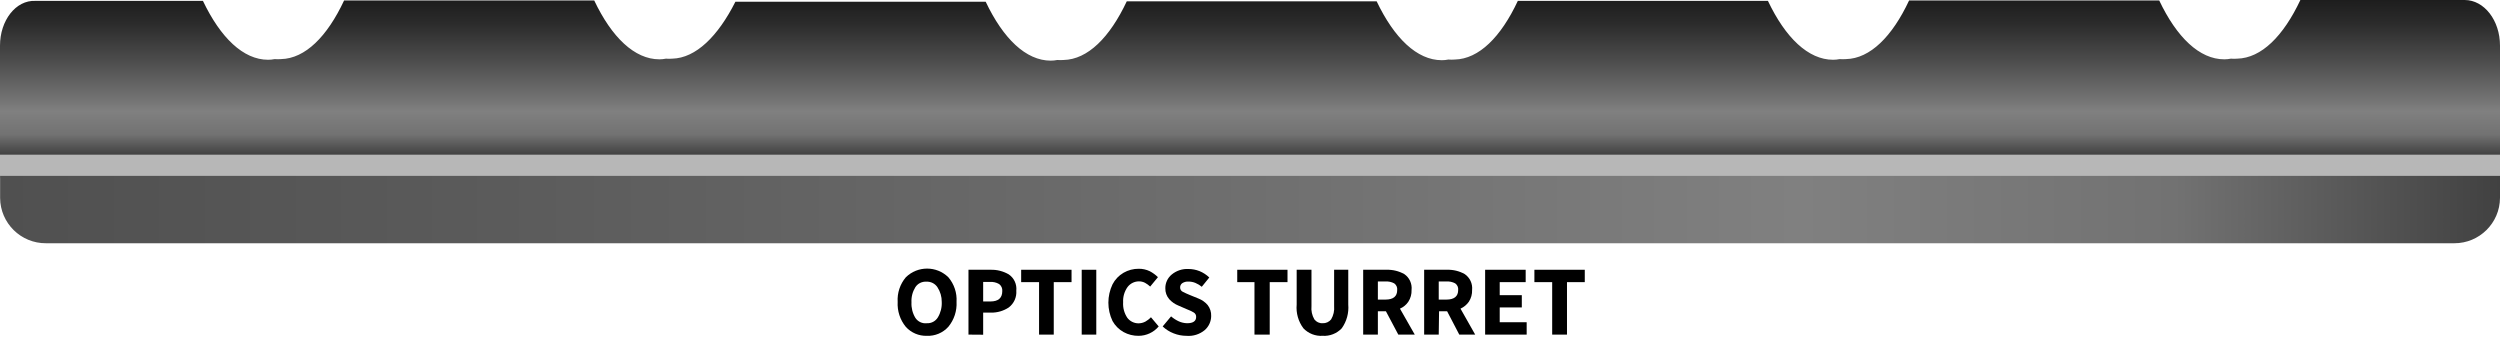
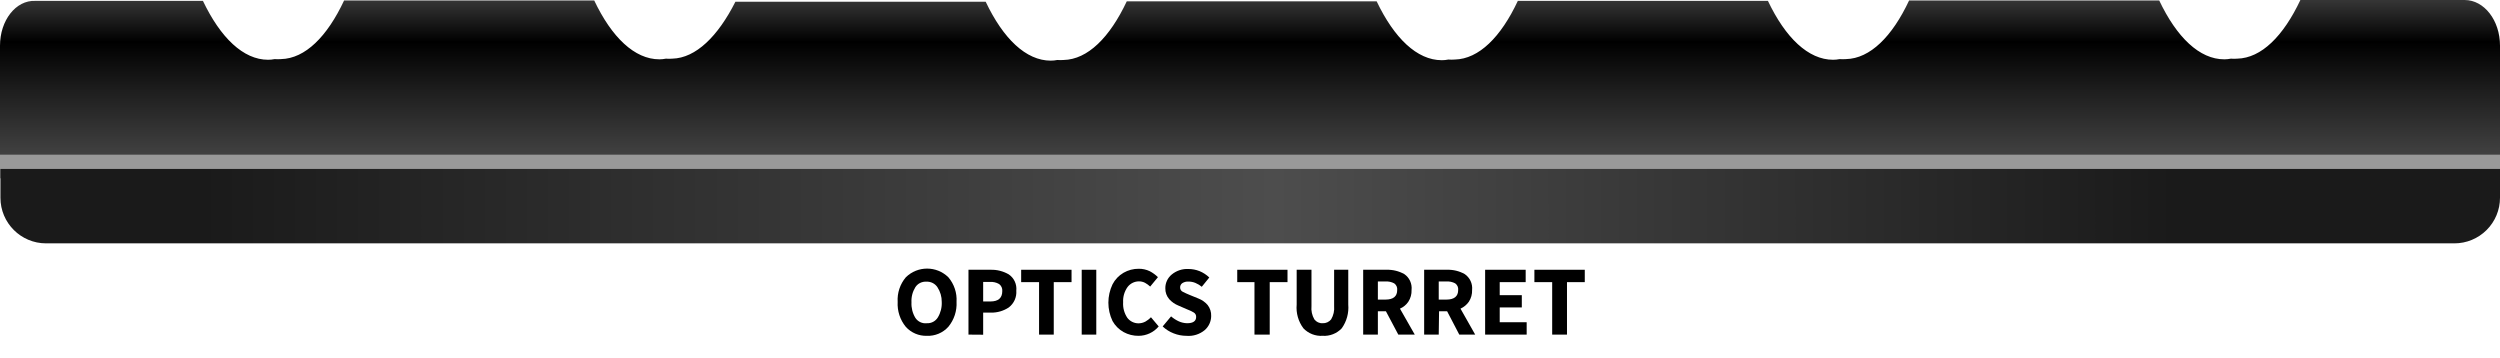
<svg xmlns="http://www.w3.org/2000/svg" id="Layer_1" data-name="Layer 1" viewBox="0 0 226.31 32.4">
  <defs>
-     <style>.cls-1{fill:#b7b7b7;}.cls-2{fill:url(#linear-gradient);}.cls-3{fill:url(#linear-gradient-2);}</style>
-     <linearGradient id="linear-gradient" x1="0.01" y1="18.96" x2="226.3" y2="18.96" gradientTransform="translate(226.31 37.92) rotate(-180)" gradientUnits="userSpaceOnUse">
-       <stop offset="0" stop-color="#505050" />
-       <stop offset="0.2" stop-color="#5b5b5b" />
-       <stop offset="0.5" stop-color="#6f6f6f" />
-       <stop offset="0.72" stop-color="gray" />
-       <stop offset="0.87" stop-color="#727272" />
-       <stop offset="1" stop-color="#414141" />
+     <style>.cls-1{fill:#999;}.cls-2{fill:url(#linear-gradient);}.cls-3{fill:url(#linear-gradient-2);}</style>
+     <linearGradient id="linear-gradient" x1="0.01" y1="18.64" x2="226.3" y2="18.64" gradientTransform="translate(226.31 37.29) rotate(-180)" gradientUnits="userSpaceOnUse">
+       <stop offset="0.08" stop-color="#1a1a1a" />
+       <stop offset="0.51" stop-color="#4d4d4d" />
+       <stop offset="0.87" stop-color="#1a1a1a" />
    </linearGradient>
    <linearGradient id="linear-gradient-2" x1="113.15" x2="113.15" y2="14" gradientUnits="userSpaceOnUse">
-       <stop offset="0" stop-color="#1d1d1d" />
-       <stop offset="0.15" stop-color="#2b2b2b" />
-       <stop offset="0.42" stop-color="#505050" />
-       <stop offset="0.49" stop-color="#5b5b5b" />
-       <stop offset="0.62" stop-color="#6f6f6f" />
-       <stop offset="0.72" stop-color="gray" />
-       <stop offset="0.87" stop-color="#727272" />
+       <stop offset="0" stop-color="#363636" />
+       <stop offset="0.27" />
+       <stop offset="0.59" stop-color="#1e1e1e" />
+       <stop offset="0.93" stop-color="#3b3b3b" />
      <stop offset="1" stop-color="#414141" />
    </linearGradient>
  </defs>
  <rect class="cls-1" y="11.14" width="226.31" height="5" />
-   <path class="cls-2" d="M4.14,15.9h218A4.13,4.13,0,0,1,226.3,20v2a0,0,0,0,1,0,0H0a0,0,0,0,1,0,0V20A4.13,4.13,0,0,1,4.14,15.9Z" transform="translate(226.31 37.92) rotate(180)" />
+   <path class="cls-2" d="M4.14,15.26h218a4.13,4.13,0,0,1,4.13,4.13V22a0,0,0,0,1,0,0H0a0,0,0,0,1,0,0V19.39A4.13,4.13,0,0,1,4.14,15.26Z" transform="translate(226.31 37.29) rotate(180)" />
  <path class="cls-3" d="M223.11,0H208.24c-1.54,3.27-3.53,5.26-5.72,5.31a3.64,3.64,0,0,1-.57,0h0a3.05,3.05,0,0,1-.6.06c-2.25,0-4.31-2-5.89-5.33H172.82c-1.53,3.27-3.53,5.26-5.71,5.31a3.69,3.69,0,0,1-.58,0h0a3,3,0,0,1-.59.06c-2.25,0-4.32-2-5.9-5.33H137.4c-1.53,3.27-3.52,5.26-5.71,5.31a3.69,3.69,0,0,1-.58,0h0a2.88,2.88,0,0,1-.59.06c-2.25,0-4.31-2-5.9-5.33H102c-1.54,3.27-3.53,5.26-5.72,5.31a3.64,3.64,0,0,1-.57,0h0a2.88,2.88,0,0,1-.59.06c-2.25,0-4.31-2-5.89-5.33H66.57C65,3.27,63,5.26,60.85,5.31a3.64,3.64,0,0,1-.57,0h0a3,3,0,0,1-.59.06c-2.25,0-4.32-2-5.9-5.33H31.15c-1.53,3.27-3.52,5.26-5.71,5.31a3.69,3.69,0,0,1-.58,0h0a2.88,2.88,0,0,1-.59.06c-2.25,0-4.31-2-5.9-5.33H3.2C1.43,0,0,1.85,0,4.13V14H226.31V4.13C226.31,1.85,224.88,0,223.11,0Z" />
  <path d="M83.9,30.4A2.47,2.47,0,0,1,82,29.59a3.27,3.27,0,0,1-.74-2.26A3.16,3.16,0,0,1,82,25.1a2.75,2.75,0,0,1,3.85,0,3.13,3.13,0,0,1,.74,2.22,3.27,3.27,0,0,1-.74,2.26A2.48,2.48,0,0,1,83.9,30.4Zm0-1.14a1.1,1.1,0,0,0,1-.53,2.48,2.48,0,0,0,.35-1.4A2.37,2.37,0,0,0,84.86,26a1.12,1.12,0,0,0-1-.5,1.1,1.1,0,0,0-1,.5,2.37,2.37,0,0,0-.35,1.37,2.48,2.48,0,0,0,.35,1.4A1.09,1.09,0,0,0,83.9,29.26Z" />
  <path d="M87.67,30.29V24.42h2a3.11,3.11,0,0,1,1.65.42A1.58,1.58,0,0,1,92,26.31a1.74,1.74,0,0,1-.68,1.52,2.82,2.82,0,0,1-1.61.47H89v2Zm1.33-3h.65c.72,0,1.08-.31,1.08-.94a.71.71,0,0,0-.29-.64,1.48,1.48,0,0,0-.83-.19H89Z" />
  <path d="M94.06,30.29V25.54H92.44V24.42H97v1.12H95.39v4.75Z" />
  <path d="M97.92,30.29V24.42h1.32v5.87Z" />
  <path d="M103.07,30.4a2.75,2.75,0,0,1-1.36-.34,2.6,2.6,0,0,1-1-1,3.86,3.86,0,0,1,0-3.32,2.58,2.58,0,0,1,1-1.05,2.72,2.72,0,0,1,1.37-.36,2.25,2.25,0,0,1,1,.22,3.08,3.08,0,0,1,.74.54l-.7.85a2.43,2.43,0,0,0-.47-.34,1.17,1.17,0,0,0-.57-.13,1.3,1.3,0,0,0-1,.5,2.17,2.17,0,0,0-.41,1.39,2.27,2.27,0,0,0,.38,1.41,1.27,1.27,0,0,0,1,.5,1.35,1.35,0,0,0,.64-.16,2.16,2.16,0,0,0,.5-.39l.7.83A2.39,2.39,0,0,1,103.07,30.4Z" />
  <path d="M107.4,30.4a3.13,3.13,0,0,1-1.15-.22,3,3,0,0,1-1-.63l.76-.91a3,3,0,0,0,.7.45,1.93,1.93,0,0,0,.75.17c.54,0,.82-.19.82-.57a.44.44,0,0,0-.23-.41,4.11,4.11,0,0,0-.62-.29l-.76-.33a2.25,2.25,0,0,1-.82-.57,1.45,1.45,0,0,1-.36-1,1.59,1.59,0,0,1,.58-1.24,2.2,2.2,0,0,1,1.51-.5,2.73,2.73,0,0,1,1,.19,2.79,2.79,0,0,1,.89.58l-.68.84a2.36,2.36,0,0,0-.58-.35,1.61,1.61,0,0,0-.63-.12.92.92,0,0,0-.55.14.45.45,0,0,0-.2.39.42.42,0,0,0,.25.4c.18.09.39.19.64.29l.76.31a2.09,2.09,0,0,1,.84.59,1.52,1.52,0,0,1,.32,1,1.7,1.7,0,0,1-.58,1.27A2.29,2.29,0,0,1,107.4,30.4Z" />
  <path d="M113.56,30.29V25.54H112V24.42h4.55v1.12h-1.61v4.75Z" />
  <path d="M119.73,30.4a2.21,2.21,0,0,1-1.74-.68,3.12,3.12,0,0,1-.61-2.15V24.42h1.34v3.29a2,2,0,0,0,.26,1.2.88.88,0,0,0,.75.35.93.93,0,0,0,.77-.35,2,2,0,0,0,.27-1.2V24.42h1.28v3.15a3.23,3.23,0,0,1-.59,2.15A2.19,2.19,0,0,1,119.73,30.4Z" />
  <path d="M124.73,30.29H123.4V24.42h2.12a3.11,3.11,0,0,1,1.6.39,1.54,1.54,0,0,1,.66,1.44,1.82,1.82,0,0,1-.29,1.06,1.74,1.74,0,0,1-.76.63l1.34,2.35h-1.49l-1.12-2.11h-.73Zm0-3.17h.68c.72,0,1.07-.29,1.07-.87a.65.65,0,0,0-.27-.6,1.49,1.49,0,0,0-.8-.17h-.68Z" />
  <path d="M130.24,30.29h-1.32V24.42H131a3.07,3.07,0,0,1,1.59.39,1.55,1.55,0,0,1,.67,1.44,1.82,1.82,0,0,1-.29,1.06,1.86,1.86,0,0,1-.76.63l1.33,2.35H132.1L131,28.18h-.73Zm0-3.17h.69c.71,0,1.07-.29,1.07-.87a.65.65,0,0,0-.27-.6,1.49,1.49,0,0,0-.8-.17h-.69Z" />
  <path d="M134.44,30.29V24.42h3.67v1.12h-2.35v1.18h2v1.11h-2v1.34h2.44v1.12Z" />
  <path d="M140.51,30.29V25.54H138.9V24.42h4.56v1.12h-1.61v4.75Z" />
</svg>
